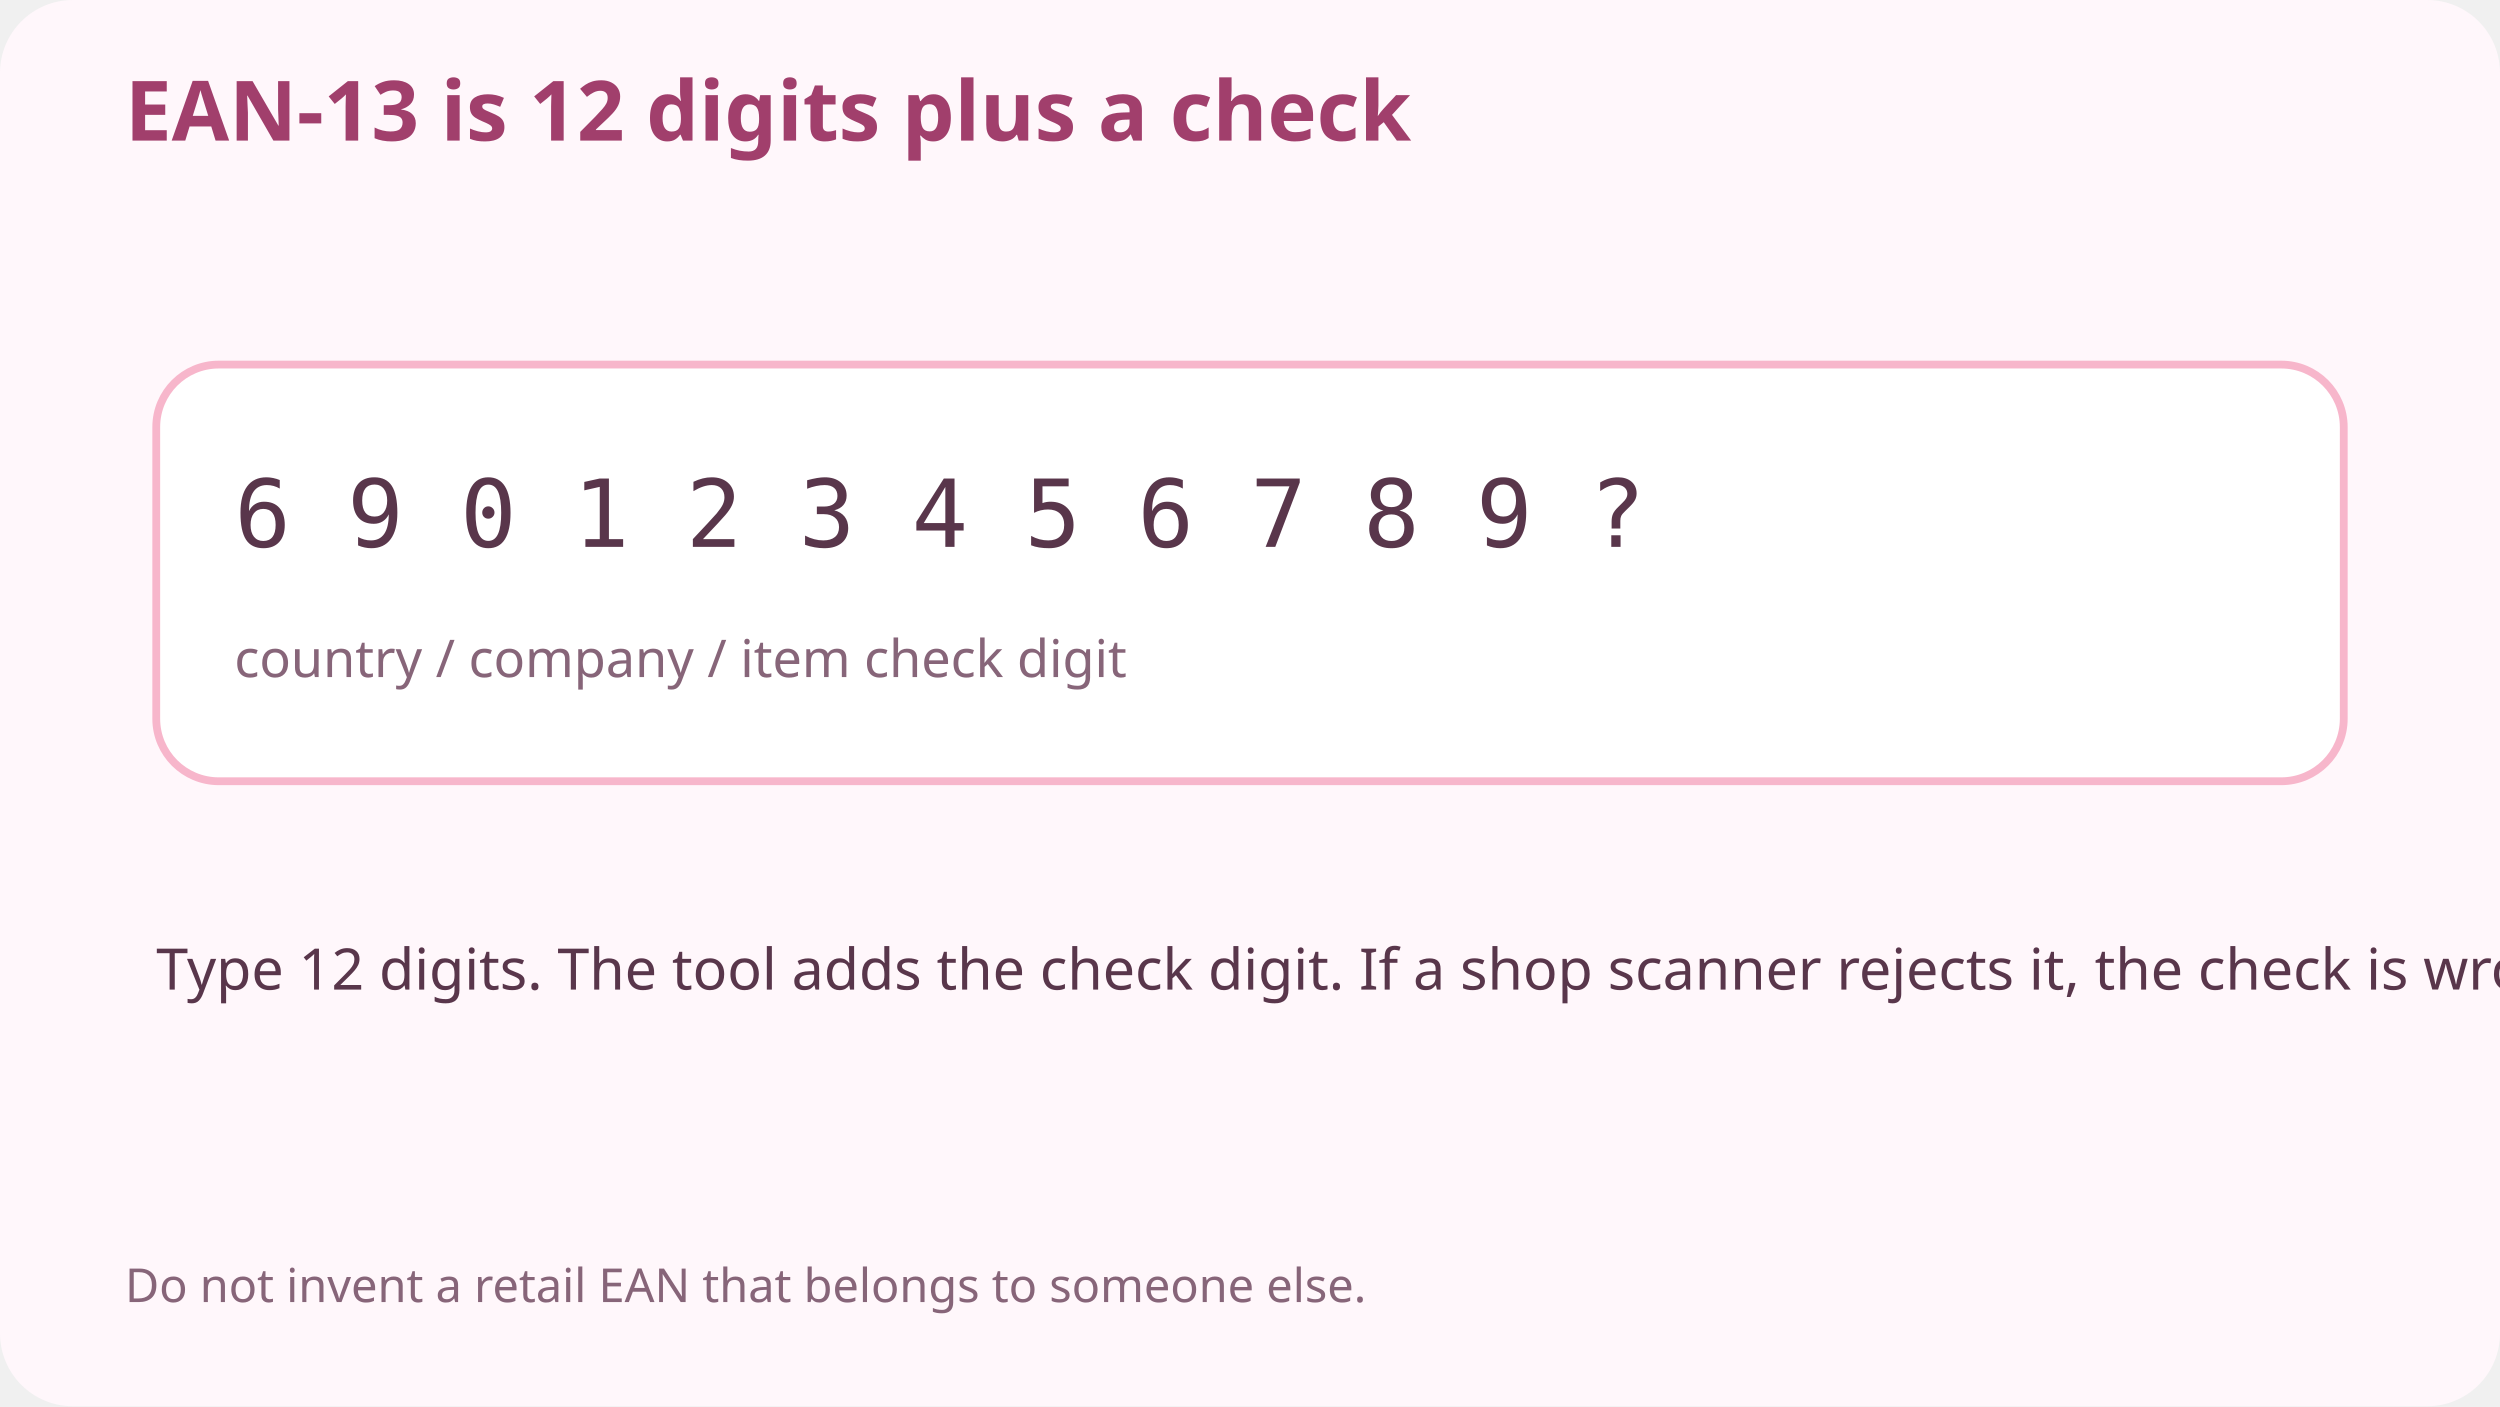
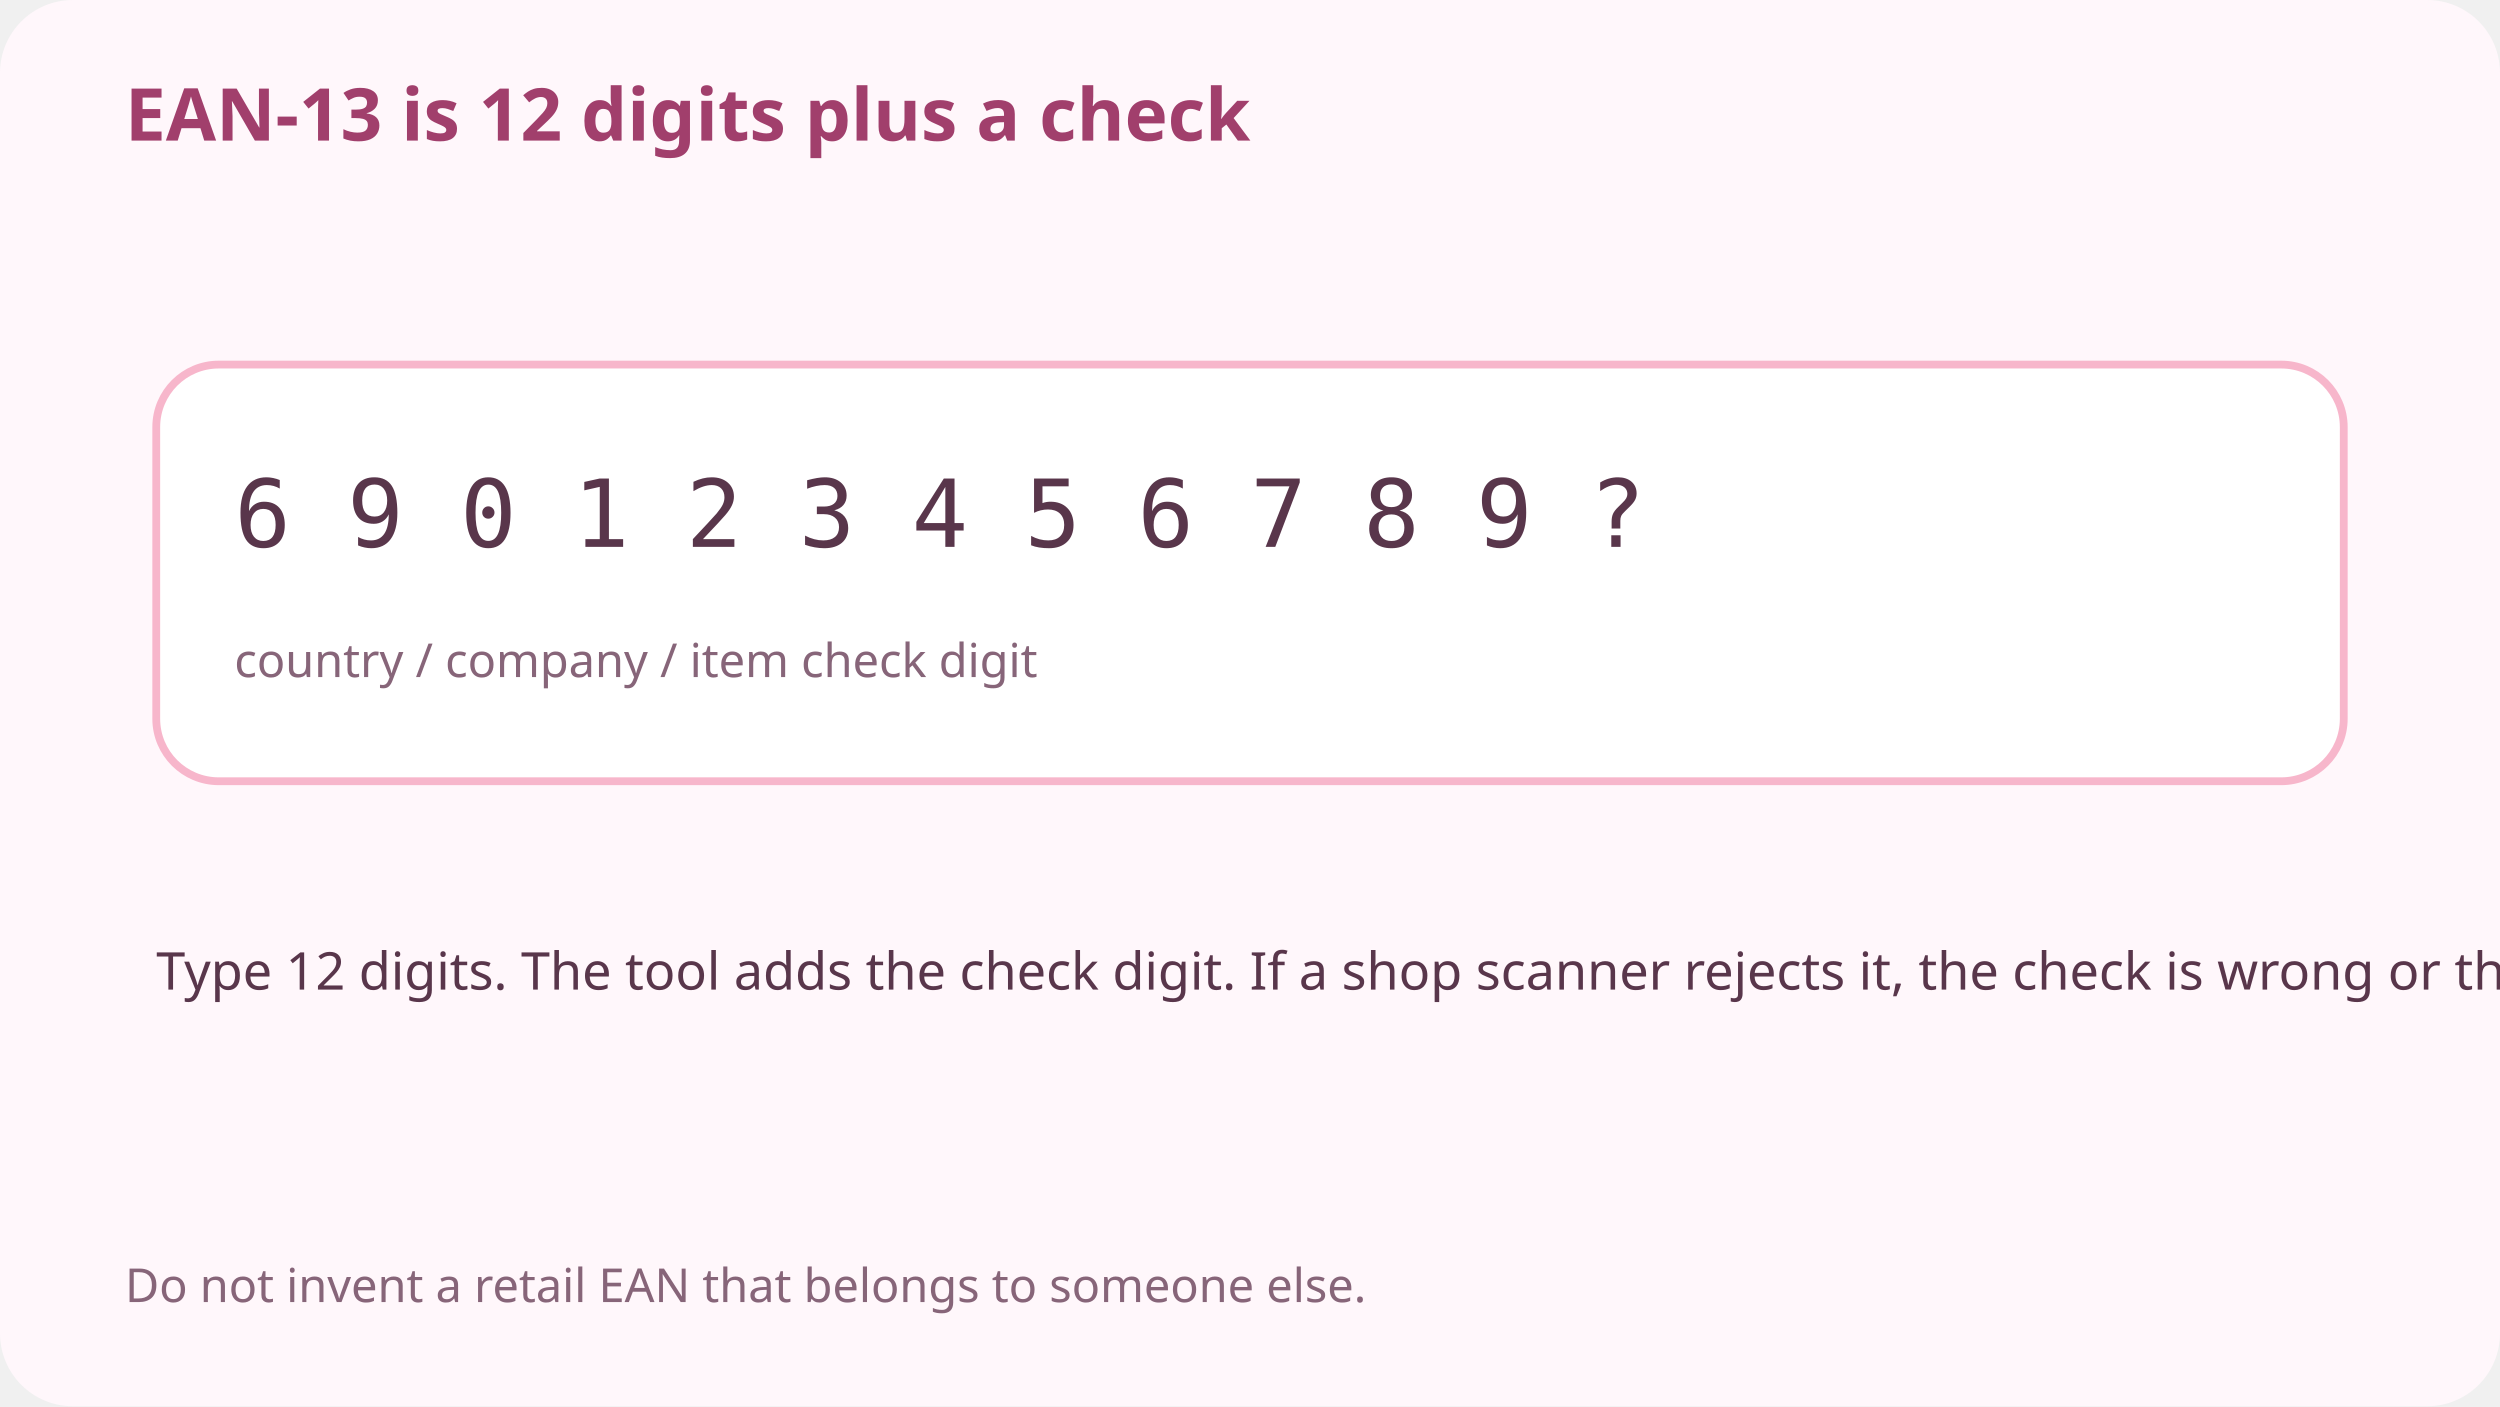
- <svg xmlns="http://www.w3.org/2000/svg" viewBox="0 0 960 540" role="img" aria-label="EAN-13 check digit">
+ <svg xmlns="http://www.w3.org/2000/svg" viewBox="0 0 960 540" role="img" aria-label="EAN-13 is 12 digits plus a check">
  <rect width="960" height="540" rx="28" fill="#fff7fb" />
-   <text x="48" y="54" fill="#a13f6c" font-size="32" font-weight="800" font-family="system-ui,sans-serif">EAN-13 is 12 digits plus a check</text>
+   <text x="48" y="54" fill="#a13f6c" font-size="28" font-weight="800" font-family="system-ui,'PingFang SC','Noto Sans SC','Hiragino Sans',sans-serif">EAN-13 is 12 digits plus a check</text>
  <rect x="60" y="140" width="840" height="160" rx="24" fill="#fff" stroke="#f7b6cb" stroke-width="3" />
  <text x="90" y="210" fill="#59364b" font-size="36" font-family="ui-monospace,monospace">6 9 0 1 2 3 4 5 6 7 8 9  ?</text>
-   <text x="90" y="260" fill="#876579" font-size="20" font-family="system-ui,sans-serif">country / company / item          check digit</text>
-   <text x="60" y="380" fill="#59364b" font-size="22" font-family="system-ui,sans-serif">Type 12 digits. The tool adds the check digit. If a shop scanner rejects it, the check is wrong or the prefix is not yours.</text>
-   <text x="48" y="500" fill="#876579" font-size="18" font-family="system-ui,sans-serif">Do not invent a retail EAN that belongs to someone else.</text>
+   <text x="90" y="260" fill="#876579" font-size="18" font-family="system-ui,'PingFang SC','Noto Sans SC','Hiragino Sans',sans-serif">country / company / item          check digit</text>
+   <text x="60" y="380" fill="#59364b" font-size="20" font-family="system-ui,'PingFang SC','Noto Sans SC','Hiragino Sans',sans-serif">Type 12 digits. The tool adds the check digit. If a shop scanner rejects it, the check is wrong or the prefix is not yours.</text>
+   <text x="48" y="500" fill="#876579" font-size="18" font-family="system-ui,'PingFang SC','Noto Sans SC','Hiragino Sans',sans-serif">Do not invent a retail EAN that belongs to someone else.</text>
</svg>
